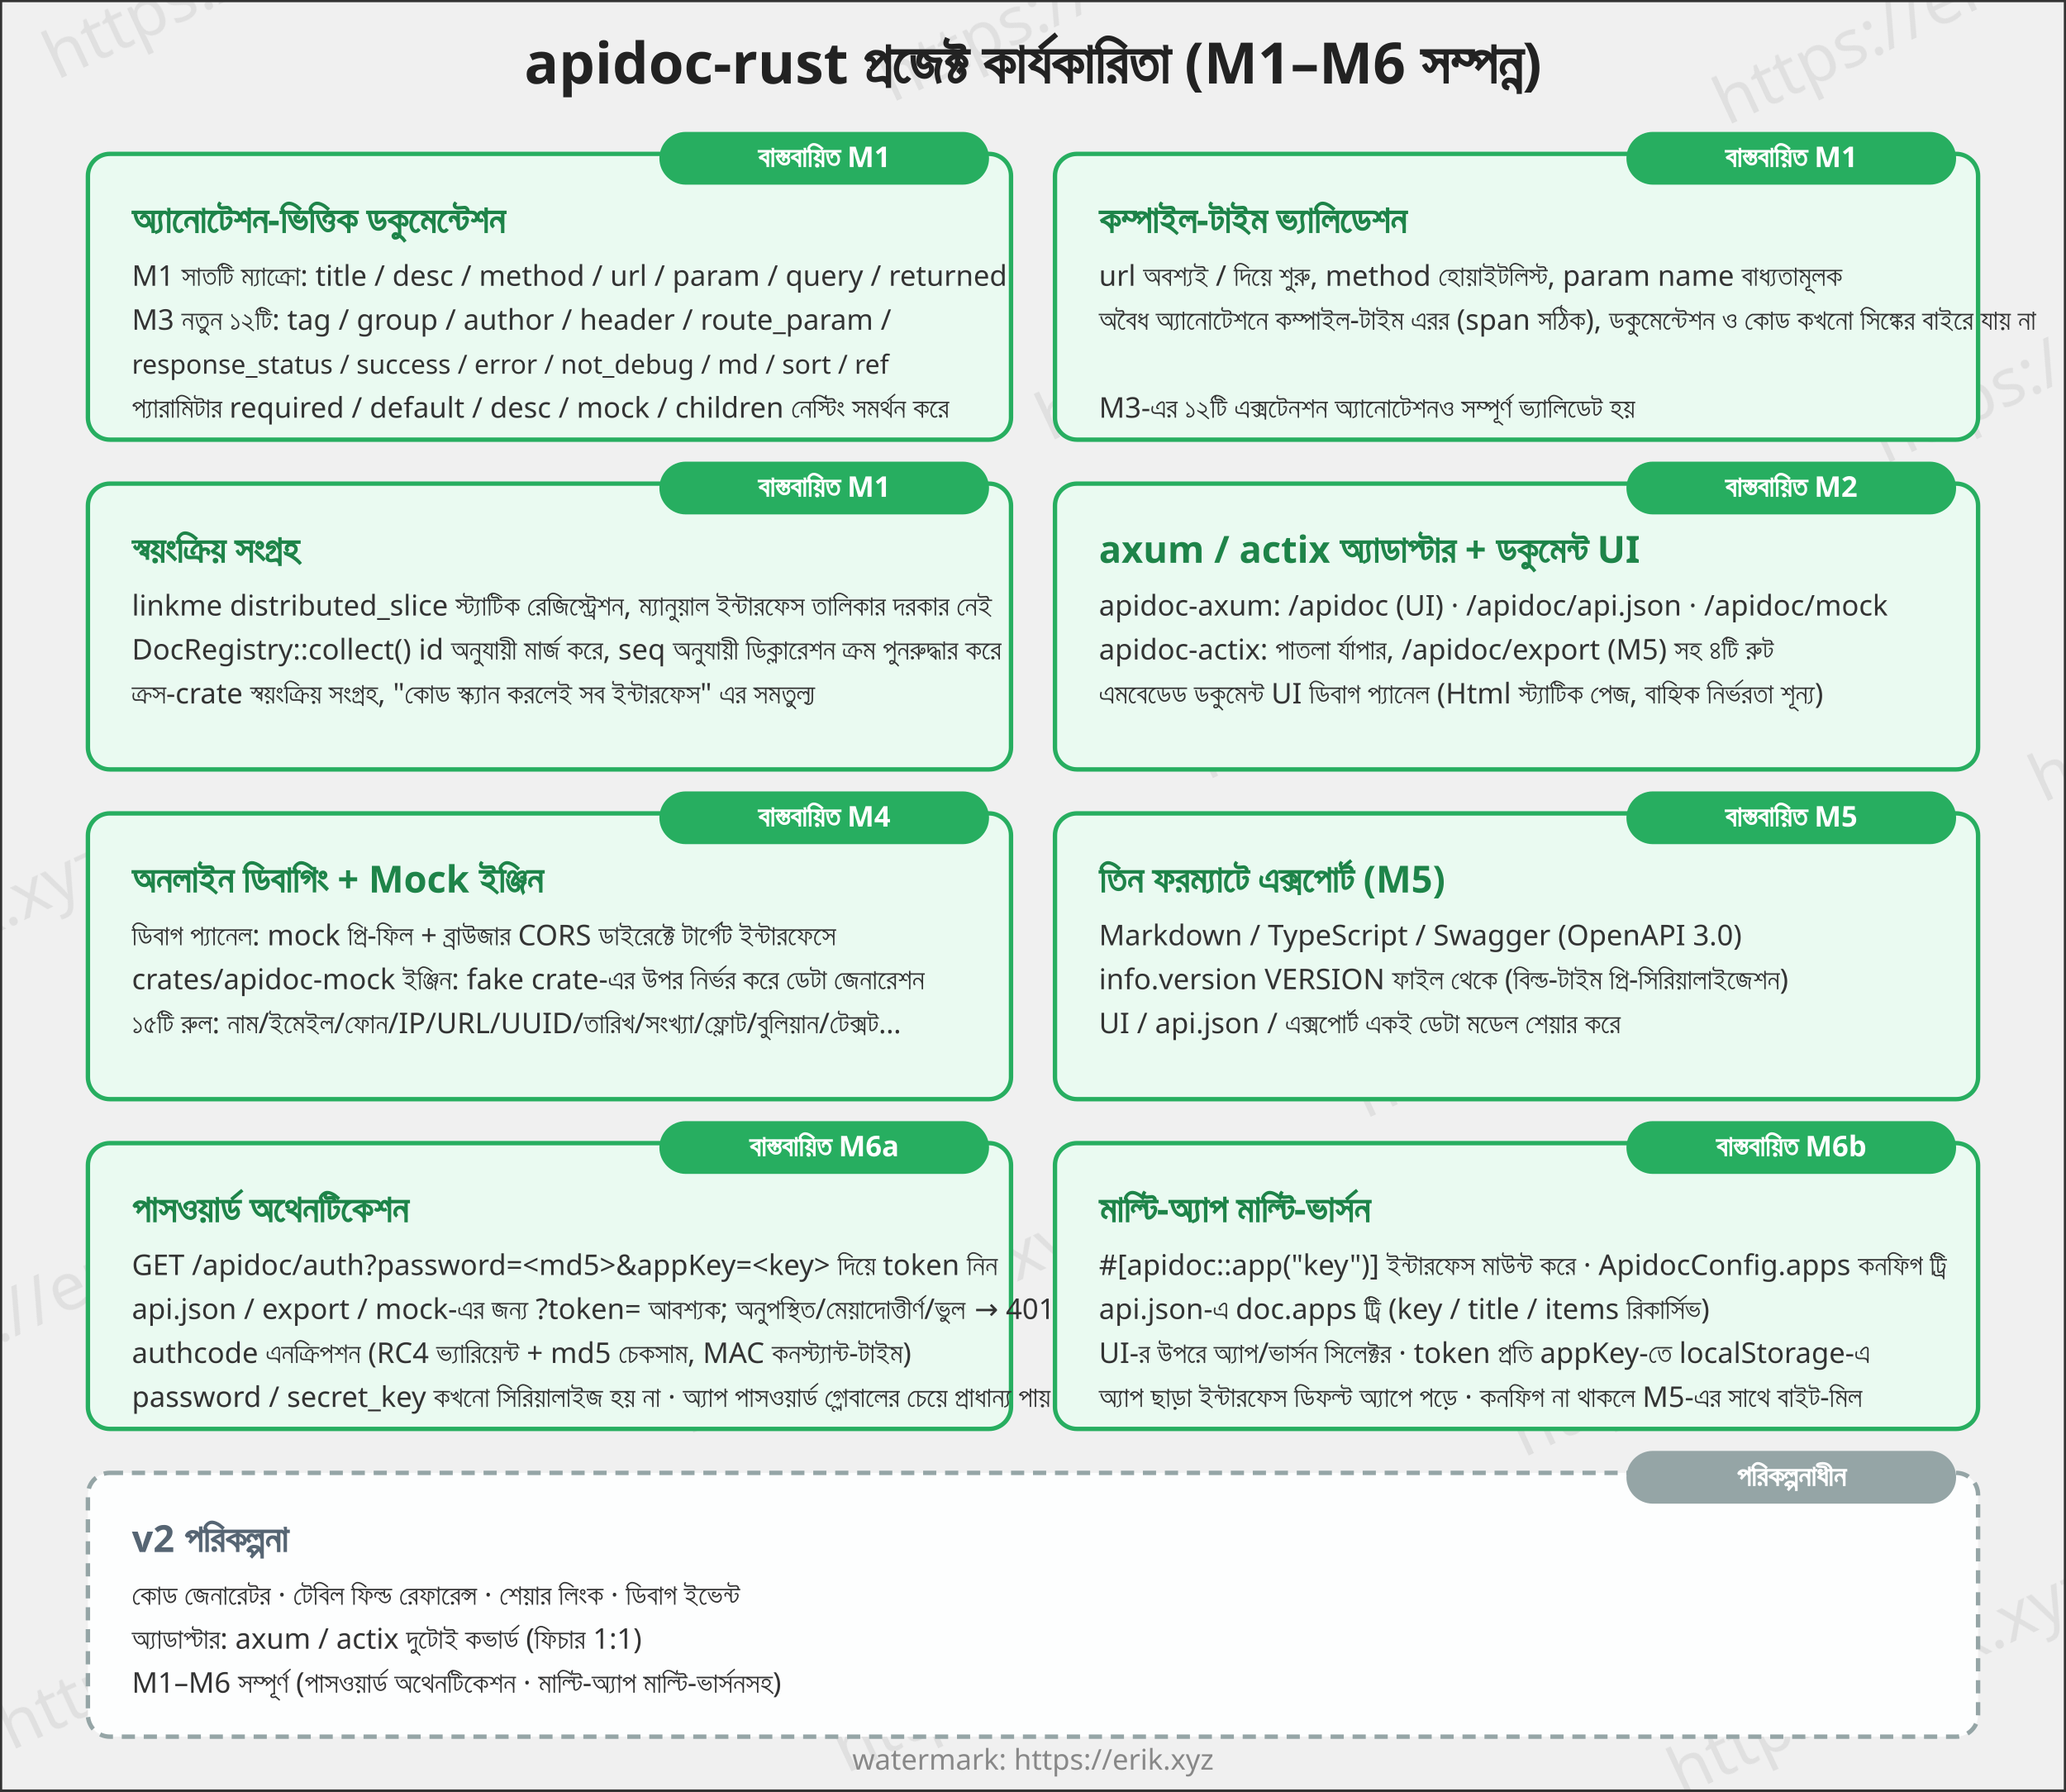
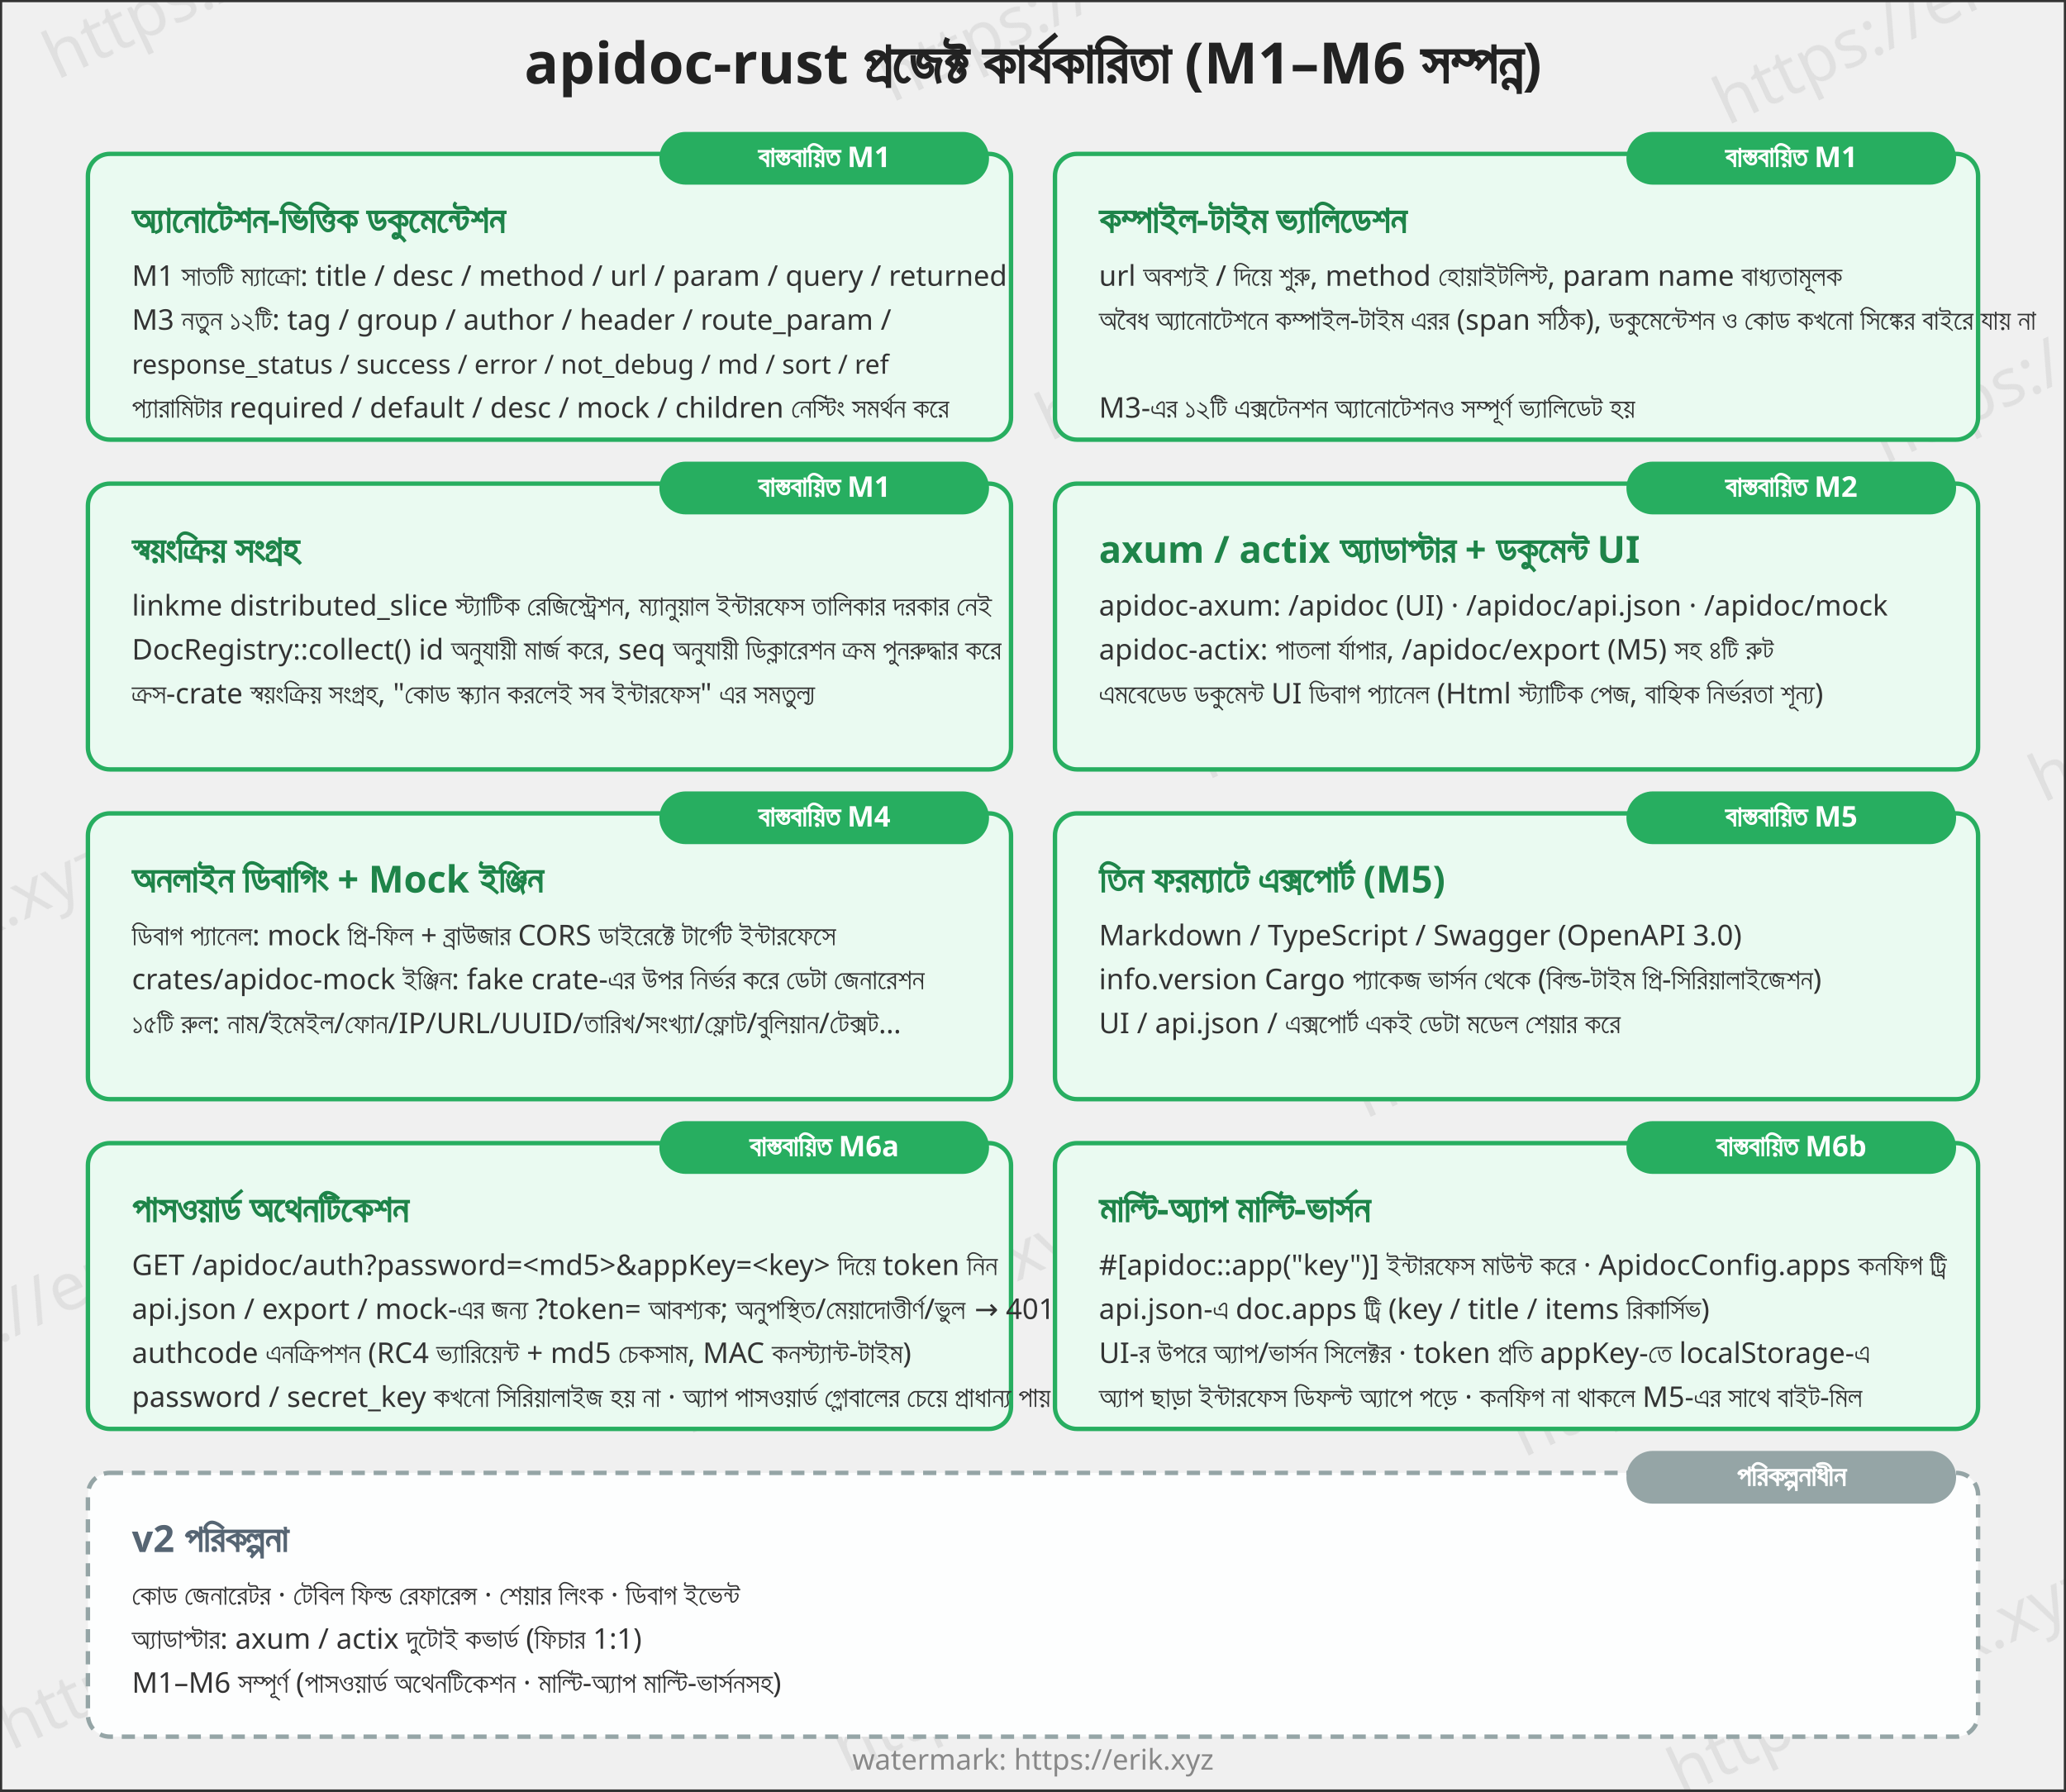
<svg xmlns="http://www.w3.org/2000/svg" viewBox="0 0 940 815" font-family="sans-serif">
  <defs>
    <pattern id="wm" width="340" height="170" patternUnits="userSpaceOnUse" patternTransform="rotate(-25)">
      <text x="8" y="44" font-size="30" fill="#888888" opacity="0.15">https://erik.xyz</text>
    </pattern>
  </defs>
  <rect width="940" height="815" fill="url(#wm)" />
  <rect x="0" y="0" width="940" height="815" fill="none" stroke="#333" stroke-width="2" />
  <text x="470" y="38" text-anchor="middle" font-size="26" font-weight="bold" fill="#222">apidoc-rust প্রজেক্ট কার্যকারিতা (M1–M6 সম্পন্ন)</text>
  <rect x="40" y="70" width="420" height="130" rx="10" fill="#eafaf1" stroke="#27ae60" stroke-width="2" />
  <rect x="300" y="60" width="150" height="24" rx="12" fill="#27ae60" />
  <text x="375" y="76" text-anchor="middle" font-size="13" fill="#fff" font-weight="bold">বাস্তবায়িত M1</text>
  <text x="60" y="106" font-size="17" font-weight="bold" fill="#1e8449">অ্যানোটেশন-ভিত্তিক ডকুমেন্টেশন</text>
  <text x="60" y="130" font-size="13" fill="#333">M1 সাতটি ম্যাক্রো: title / desc / method / url / param / query / returned</text>
  <text x="60" y="150" font-size="13" fill="#333">M3 নতুন ১২টি: tag / group / author / header / route_param /</text>
  <text x="60" y="170" font-size="12" fill="#333">response_status / success / error / not_debug / md / sort / ref</text>
  <text x="60" y="190" font-size="13" fill="#333">প্যারামিটার required / default / desc / mock / children নেস্টিং সমর্থন করে</text>
  <rect x="480" y="70" width="420" height="130" rx="10" fill="#eafaf1" stroke="#27ae60" stroke-width="2" />
  <rect x="740" y="60" width="150" height="24" rx="12" fill="#27ae60" />
  <text x="815" y="76" text-anchor="middle" font-size="13" fill="#fff" font-weight="bold">বাস্তবায়িত M1</text>
  <text x="500" y="106" font-size="17" font-weight="bold" fill="#1e8449">কম্পাইল-টাইম ভ্যালিডেশন</text>
  <text x="500" y="130" font-size="13" fill="#333">url অবশ্যই / দিয়ে শুরু, method হোয়াইটলিস্ট, param name বাধ্যতামূলক</text>
  <text x="500" y="150" font-size="13" fill="#333">অবৈধ অ্যানোটেশনে কম্পাইল-টাইম এরর (span সঠিক), ডকুমেন্টেশন ও কোড কখনো সিঙ্কের বাইরে যায় না</text>
  <text x="500" y="190" font-size="13" fill="#333">M3-এর ১২টি এক্সটেনশন অ্যানোটেশনও সম্পূর্ণ ভ্যালিডেট হয়</text>
  <rect x="40" y="220" width="420" height="130" rx="10" fill="#eafaf1" stroke="#27ae60" stroke-width="2" />
  <rect x="300" y="210" width="150" height="24" rx="12" fill="#27ae60" />
  <text x="375" y="226" text-anchor="middle" font-size="13" fill="#fff" font-weight="bold">বাস্তবায়িত M1</text>
  <text x="60" y="256" font-size="17" font-weight="bold" fill="#1e8449">স্বয়ংক্রিয় সংগ্রহ</text>
  <text x="60" y="280" font-size="13" fill="#333">linkme distributed_slice স্ট্যাটিক রেজিস্ট্রেশন, ম্যানুয়াল ইন্টারফেস তালিকার দরকার নেই</text>
  <text x="60" y="300" font-size="13" fill="#333">DocRegistry::collect() id অনুযায়ী মার্জ করে, seq অনুযায়ী ডিক্লারেশন ক্রম পুনরুদ্ধার করে</text>
  <text x="60" y="320" font-size="13" fill="#333">ক্রস-crate স্বয়ংক্রিয় সংগ্রহ, "কোড স্ক্যান করলেই সব ইন্টারফেস" এর সমতুল্য</text>
  <rect x="480" y="220" width="420" height="130" rx="10" fill="#eafaf1" stroke="#27ae60" stroke-width="2" />
  <rect x="740" y="210" width="150" height="24" rx="12" fill="#27ae60" />
  <text x="815" y="226" text-anchor="middle" font-size="13" fill="#fff" font-weight="bold">বাস্তবায়িত M2</text>
  <text x="500" y="256" font-size="17" font-weight="bold" fill="#1e8449">axum / actix অ্যাডাপ্টার + ডকুমেন্ট UI</text>
  <text x="500" y="280" font-size="13" fill="#333">apidoc-axum: /apidoc (UI) · /apidoc/api.json · /apidoc/mock</text>
  <text x="500" y="300" font-size="13" fill="#333">apidoc-actix: পাতলা র্যাপার, /apidoc/export (M5) সহ ৪টি রুট</text>
  <text x="500" y="320" font-size="13" fill="#333">এমবেডেড ডকুমেন্ট UI ডিবাগ প্যানেল (Html স্ট্যাটিক পেজ, বাহ্যিক নির্ভরতা শূন্য)</text>
  <rect x="40" y="370" width="420" height="130" rx="10" fill="#eafaf1" stroke="#27ae60" stroke-width="2" />
  <rect x="300" y="360" width="150" height="24" rx="12" fill="#27ae60" />
  <text x="375" y="376" text-anchor="middle" font-size="13" fill="#fff" font-weight="bold">বাস্তবায়িত M4</text>
  <text x="60" y="406" font-size="17" font-weight="bold" fill="#1e8449">অনলাইন ডিবাগিং + Mock ইঞ্জিন</text>
  <text x="60" y="430" font-size="13" fill="#333">ডিবাগ প্যানেল: mock প্রি-ফিল + ব্রাউজার CORS ডাইরেক্টে টার্গেট ইন্টারফেসে</text>
  <text x="60" y="450" font-size="13" fill="#333">crates/apidoc-mock ইঞ্জিন: fake crate-এর উপর নির্ভর করে ডেটা জেনারেশন</text>
  <text x="60" y="470" font-size="13" fill="#333">১৫টি রুল: নাম/ইমেইল/ফোন/IP/URL/UUID/তারিখ/সংখ্যা/ফ্লোট/বুলিয়ান/টেক্সট…</text>
  <rect x="480" y="370" width="420" height="130" rx="10" fill="#eafaf1" stroke="#27ae60" stroke-width="2" />
  <rect x="740" y="360" width="150" height="24" rx="12" fill="#27ae60" />
  <text x="815" y="376" text-anchor="middle" font-size="13" fill="#fff" font-weight="bold">বাস্তবায়িত M5</text>
  <text x="500" y="406" font-size="17" font-weight="bold" fill="#1e8449">তিন ফরম্যাটে এক্সপোর্ট (M5)</text>
  <text x="500" y="430" font-size="13" fill="#333">Markdown / TypeScript / Swagger (OpenAPI 3.0)</text>
-   <text x="500" y="450" font-size="13" fill="#333">info.version VERSION ফাইল থেকে (বিল্ড-টাইম প্রি-সিরিয়ালাইজেশন)</text>
+   <text x="500" y="450" font-size="13" fill="#333">info.version Cargo প্যাকেজ ভার্সন থেকে (বিল্ড-টাইম প্রি-সিরিয়ালাইজেশন)</text>
  <text x="500" y="470" font-size="13" fill="#333">UI / api.json / এক্সপোর্ট একই ডেটা মডেল শেয়ার করে</text>
  <rect x="40" y="520" width="420" height="130" rx="10" fill="#eafaf1" stroke="#27ae60" stroke-width="2" />
  <rect x="300" y="510" width="150" height="24" rx="12" fill="#27ae60" />
  <text x="375" y="526" text-anchor="middle" font-size="13" fill="#fff" font-weight="bold">বাস্তবায়িত M6a</text>
  <text x="60" y="556" font-size="17" font-weight="bold" fill="#1e8449">পাসওয়ার্ড অথেনটিকেশন</text>
  <text x="60" y="580" font-size="13" fill="#333">GET /apidoc/auth?password=&lt;md5&gt;&amp;appKey=&lt;key&gt; দিয়ে token নিন</text>
  <text x="60" y="600" font-size="13" fill="#333">api.json / export / mock-এর জন্য ?token= আবশ্যক; অনুপস্থিত/মেয়াদোত্তীর্ণ/ভুল → 401</text>
  <text x="60" y="620" font-size="13" fill="#333">authcode এনক্রিপশন (RC4 ভ্যারিয়েন্ট + md5 চেকসাম, MAC কনস্ট্যান্ট-টাইম)</text>
  <text x="60" y="640" font-size="13" fill="#333">password / secret_key কখনো সিরিয়ালাইজ হয় না · অ্যাপ পাসওয়ার্ড গ্লোবালের চেয়ে প্রাধান্য পায়</text>
  <rect x="480" y="520" width="420" height="130" rx="10" fill="#eafaf1" stroke="#27ae60" stroke-width="2" />
  <rect x="740" y="510" width="150" height="24" rx="12" fill="#27ae60" />
  <text x="815" y="526" text-anchor="middle" font-size="13" fill="#fff" font-weight="bold">বাস্তবায়িত M6b</text>
  <text x="500" y="556" font-size="17" font-weight="bold" fill="#1e8449">মাল্টি-অ্যাপ মাল্টি-ভার্সন</text>
  <text x="500" y="580" font-size="13" fill="#333">#[apidoc::app("key")] ইন্টারফেস মাউন্ট করে · ApidocConfig.apps কনফিগ ট্রি</text>
  <text x="500" y="600" font-size="13" fill="#333">api.json-এ doc.apps ট্রি (key / title / items রিকার্সিভ)</text>
  <text x="500" y="620" font-size="13" fill="#333">UI-র উপরে অ্যাপ/ভার্সন সিলেক্টর · token প্রতি appKey-তে localStorage-এ</text>
  <text x="500" y="640" font-size="13" fill="#333">অ্যাপ ছাড়া ইন্টারফেস ডিফল্ট অ্যাপে পড়ে · কনফিগ না থাকলে M5-এর সাথে বাইট-মিল</text>
  <rect x="40" y="670" width="860" height="120" rx="10" fill="#fdfefe" stroke="#95a5a6" stroke-width="2" stroke-dasharray="6 4" />
  <rect x="740" y="660" width="150" height="24" rx="12" fill="#95a5a6" />
  <text x="815" y="676" text-anchor="middle" font-size="13" fill="#fff" font-weight="bold">পরিকল্পনাধীন</text>
  <text x="60" y="706" font-size="17" font-weight="bold" fill="#566573">v2 পরিকল্পনা</text>
  <text x="60" y="730" font-size="13" fill="#333">কোড জেনারেটর · টেবিল ফিল্ড রেফারেন্স · শেয়ার লিংক · ডিবাগ ইভেন্ট</text>
  <text x="60" y="750" font-size="13" fill="#333">অ্যাডাপ্টার: axum / actix দুটোই কভার্ড (ফিচার 1:1)</text>
  <text x="60" y="770" font-size="13" fill="#333">M1–M6 সম্পূর্ণ (পাসওয়ার্ড অথেনটিকেশন · মাল্টি-অ্যাপ মাল্টি-ভার্সনসহ)</text>
  <text x="470" y="805" text-anchor="middle" font-size="13" fill="#888">watermark: https://erik.xyz</text>
</svg>
